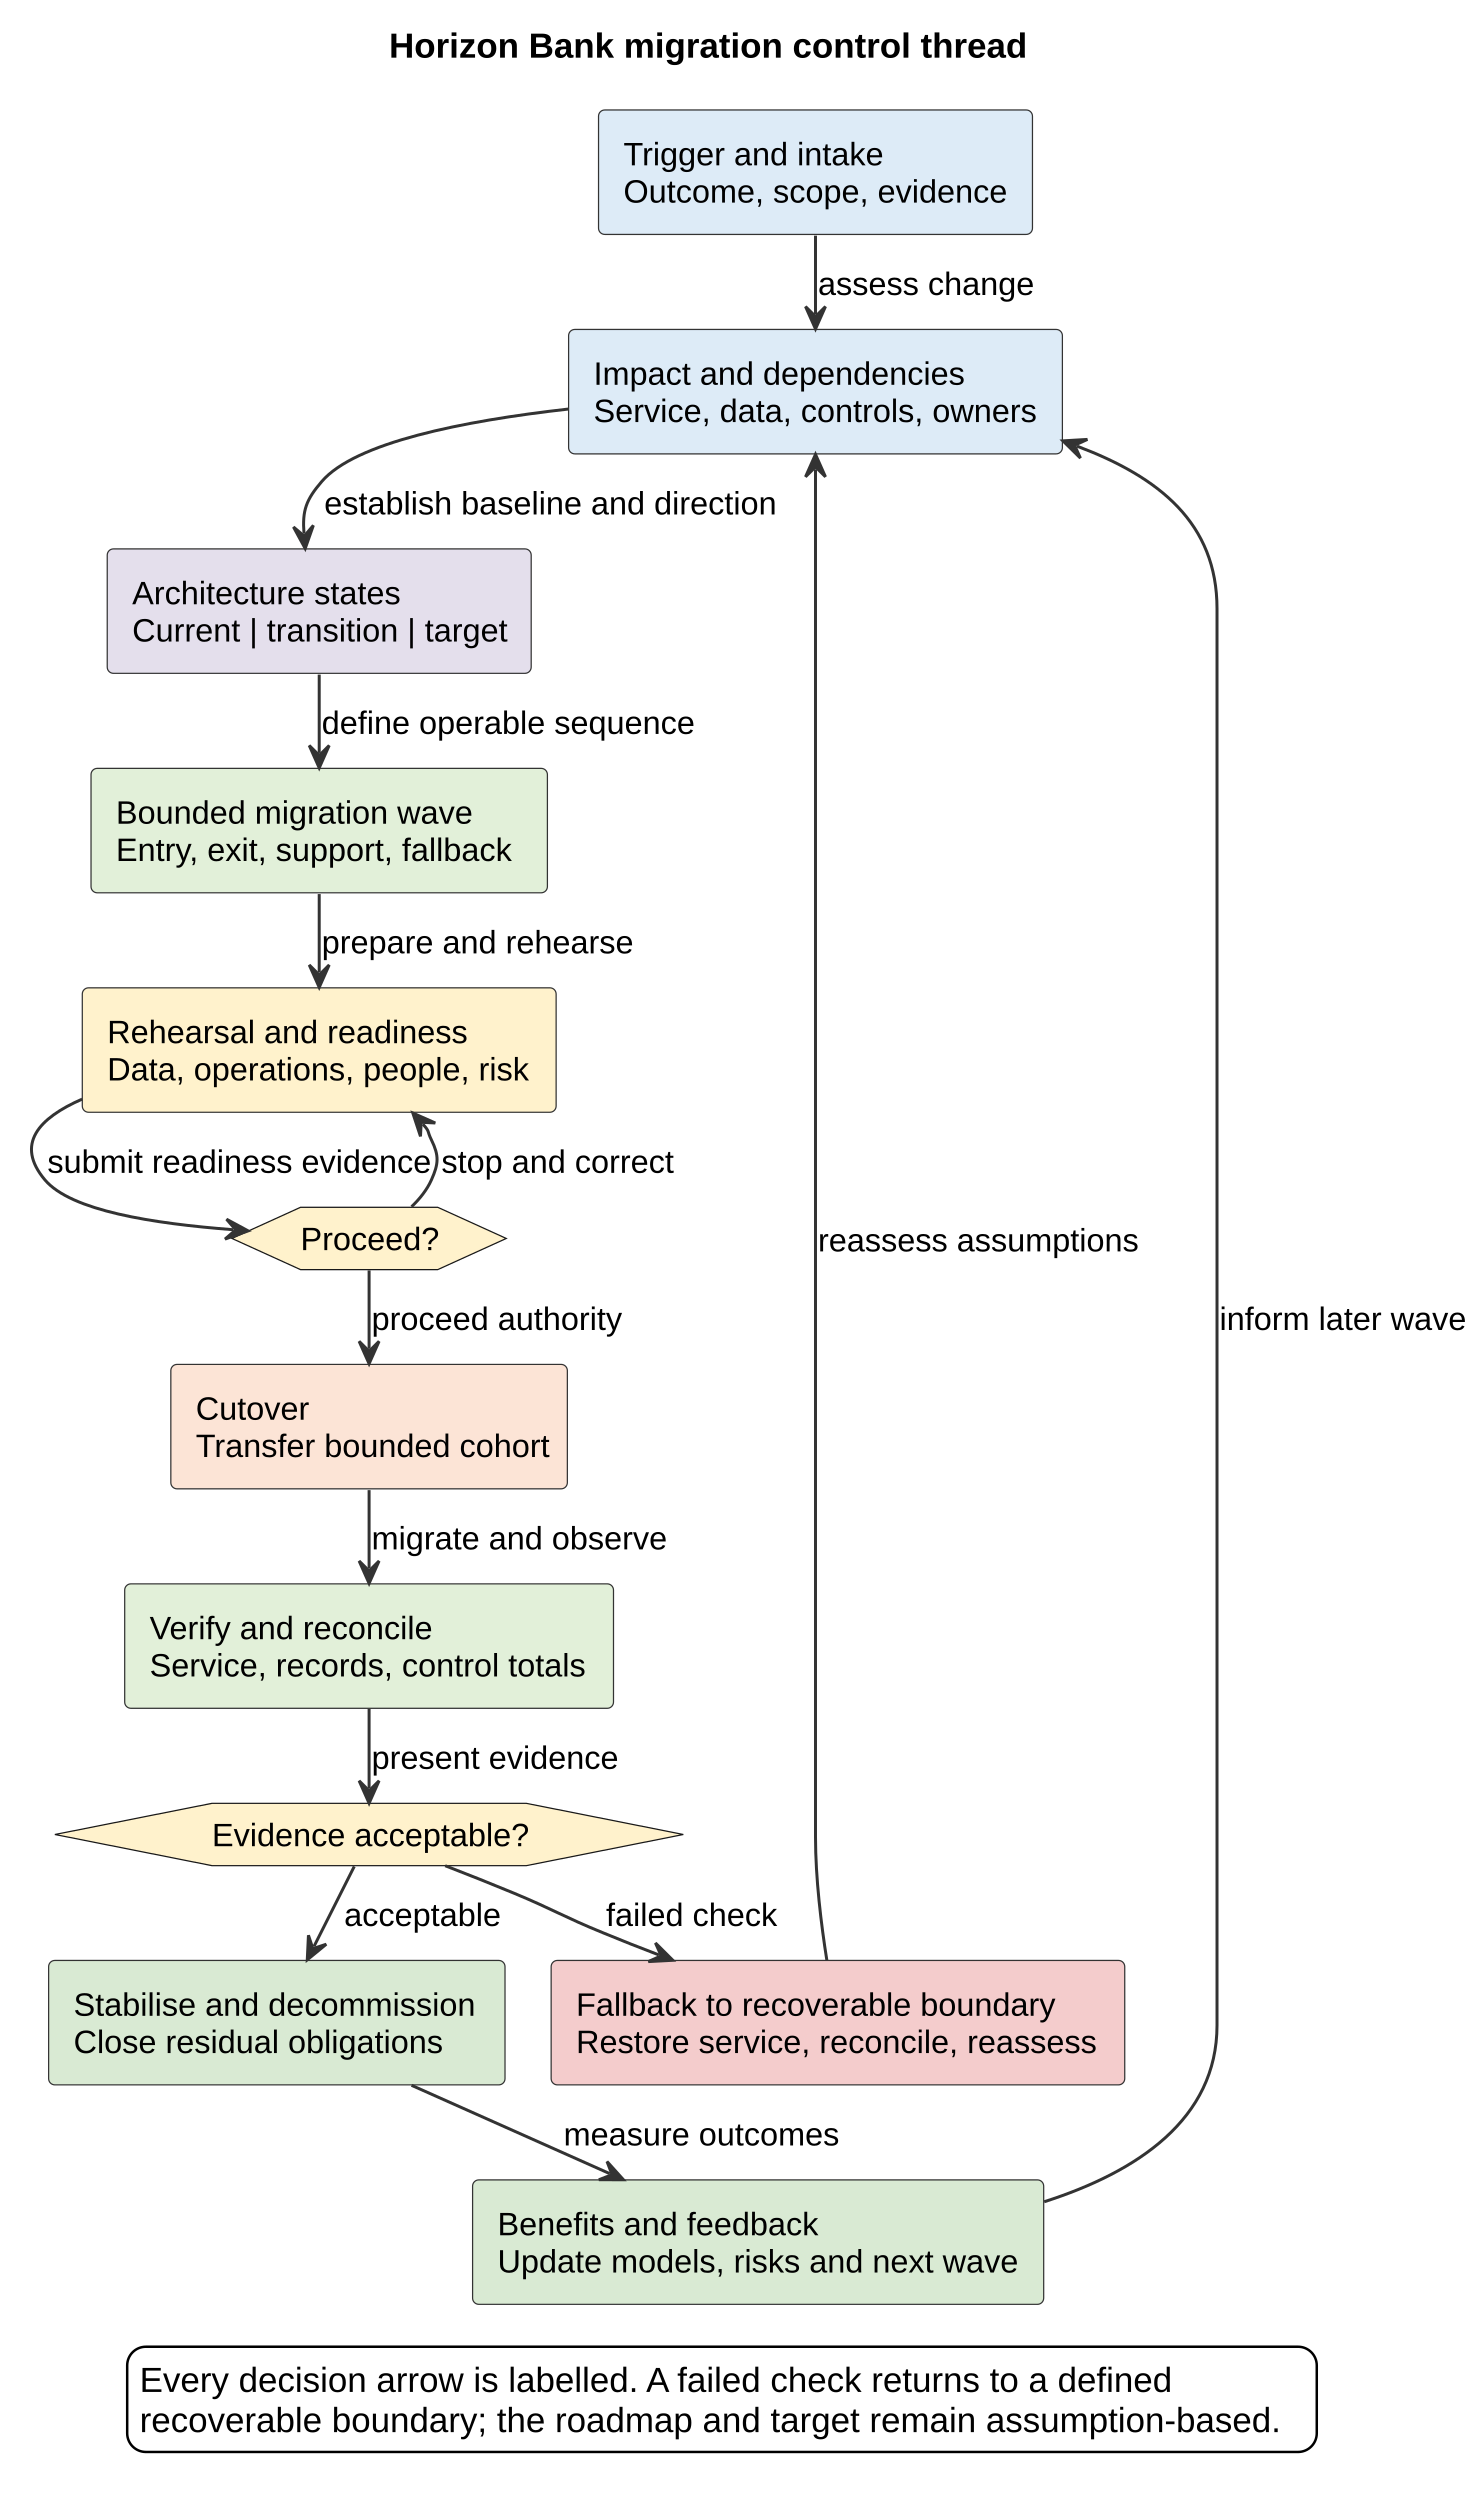
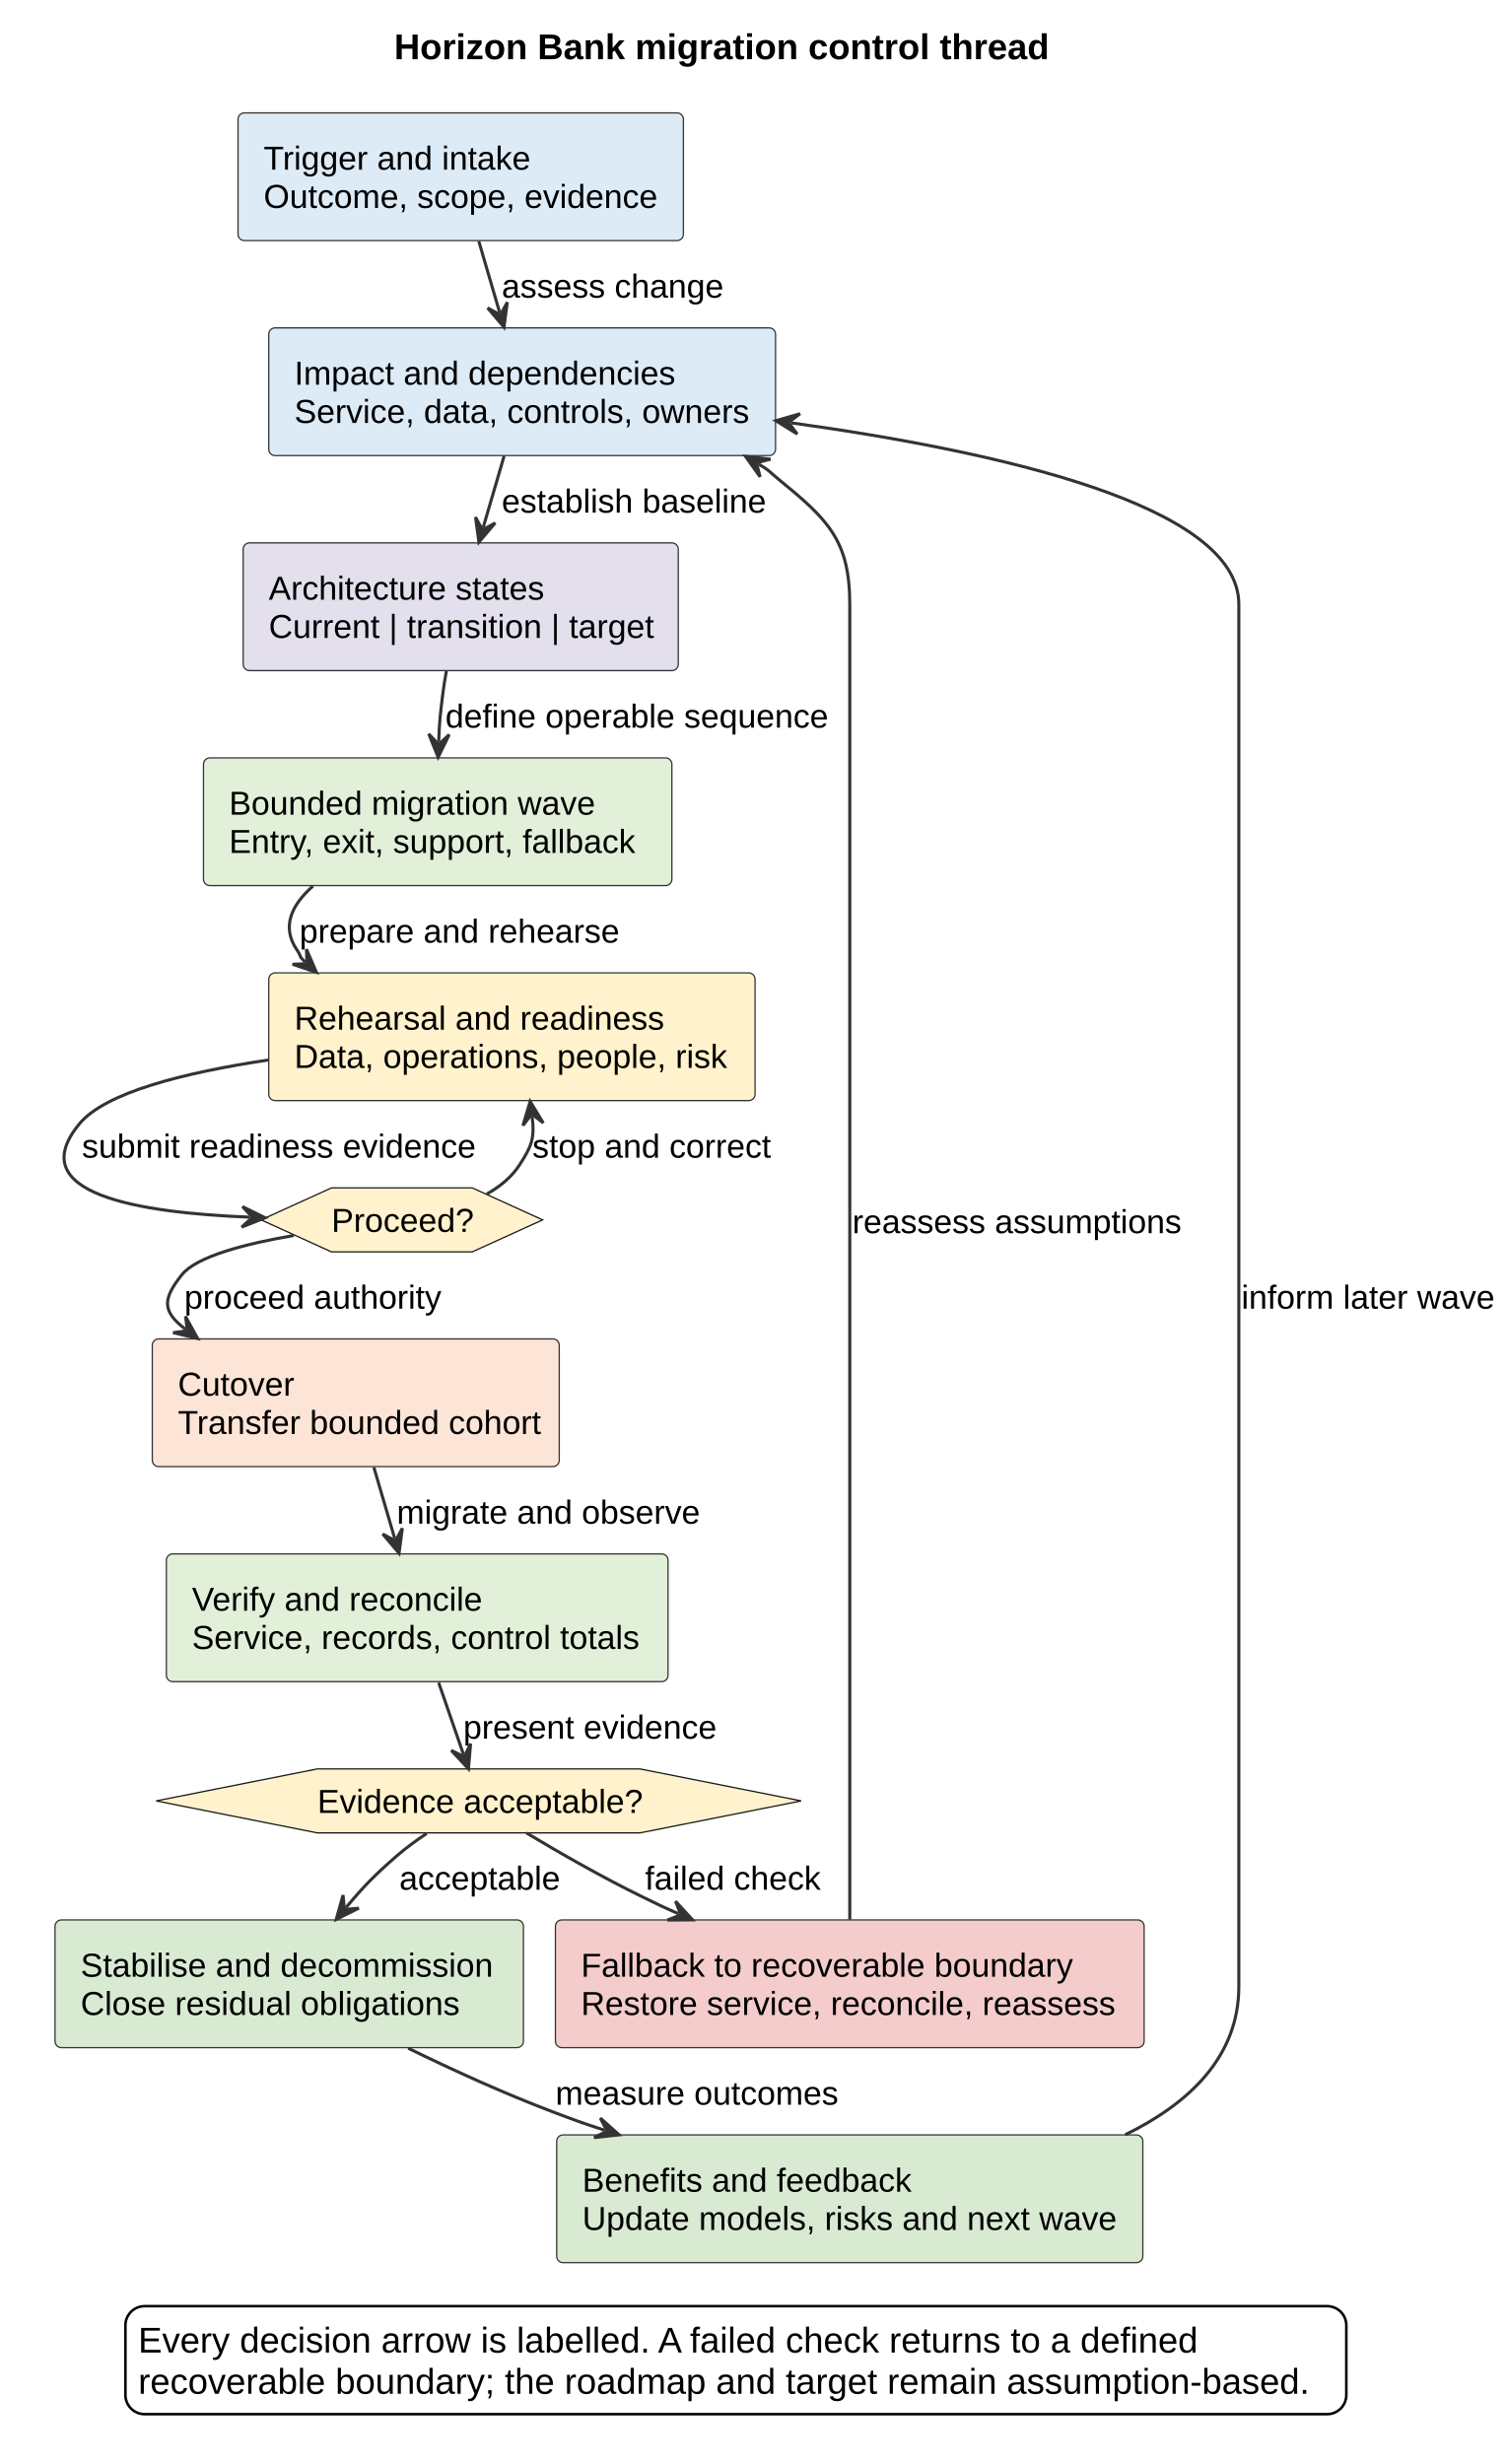
- <svg xmlns="http://www.w3.org/2000/svg" contentStyleType="text/css" height="1270.693px" preserveAspectRatio="none" style="width:751px;height:1270px;background:#FFFFFF;" version="1.1" viewBox="0 0 751 1270" width="751.267px" zoomAndPan="magnify">
+ <svg xmlns="http://www.w3.org/2000/svg" contentStyleType="text/css" height="722.25px" preserveAspectRatio="none" style="width:441px;height:722px;background:#FFFFFF;" version="1.1" viewBox="0 0 441 722" width="441.75px" zoomAndPan="magnify">
  <defs />
  <g>
-     <text fill="#000000" font-family="Arial" font-size="17.736" font-weight="bold" lengthAdjust="spacing" textLength="338.26" x="197.635" y="29.305">Horizon Bank migration control thread</text>
+     <text fill="#000000" font-family="Arial" font-size="10.5" font-weight="bold" lengthAdjust="spacing" textLength="200.25" x="115.5" y="17.349">Horizon Bank migration control thread</text>
    <g id="elem_Intake">
-       <rect fill="#DDEBF7" height="63.215" rx="3.167" ry="3.167" style="stroke:#333333;stroke-width:0.633;" width="220.439" x="304.054" y="55.868" />
-       <text fill="#000000" font-family="Arial" font-size="16.47" lengthAdjust="spacing" textLength="130.49" x="316.723" y="83.985">Trigger and intake</text>
-       <text fill="#000000" font-family="Arial" font-size="16.47" lengthAdjust="spacing" textLength="195.101" x="316.723" y="102.924">Outcome, scope, evidence</text>
+       <rect fill="#DDEBF7" height="37.423" rx="1.875" ry="1.875" style="stroke:#333333;stroke-width:0.375;" width="130.5" x="69.75" y="33.074" />
+       <text fill="#000000" font-family="Arial" font-size="9.75" lengthAdjust="spacing" textLength="77.25" x="77.25" y="49.719">Trigger and intake</text>
+       <text fill="#000000" font-family="Arial" font-size="9.75" lengthAdjust="spacing" textLength="115.5" x="77.25" y="60.931">Outcome, scope, evidence</text>
    </g>
    <g id="elem_Impact">
-       <rect fill="#DDEBF7" height="63.215" rx="3.167" ry="3.167" style="stroke:#333333;stroke-width:0.633;" width="250.845" x="288.851" y="167.355" />
-       <text fill="#000000" font-family="Arial" font-size="16.47" lengthAdjust="spacing" textLength="187.5" x="301.52" y="195.472">Impact and dependencies</text>
-       <text fill="#000000" font-family="Arial" font-size="16.47" lengthAdjust="spacing" textLength="225.507" x="301.52" y="214.41">Service, data, controls, owners</text>
+       <rect fill="#DDEBF7" height="37.423" rx="1.875" ry="1.875" style="stroke:#333333;stroke-width:0.375;" width="148.5" x="78.75" y="96.074" />
+       <text fill="#000000" font-family="Arial" font-size="9.75" lengthAdjust="spacing" textLength="111" x="86.25" y="112.719">Impact and dependencies</text>
+       <text fill="#000000" font-family="Arial" font-size="9.75" lengthAdjust="spacing" textLength="133.5" x="86.25" y="123.931">Service, data, controls, owners</text>
    </g>
    <g id="elem_States">
-       <rect fill="#E4DFEC" height="63.215" rx="3.167" ry="3.167" style="stroke:#333333;stroke-width:0.633;" width="215.372" x="54.476" y="278.841" />
-       <text fill="#000000" font-family="Arial" font-size="16.47" lengthAdjust="spacing" textLength="139.358" x="67.145" y="306.958">Architecture states</text>
-       <text fill="#000000" font-family="Arial" font-size="16.47" lengthAdjust="spacing" textLength="190.034" x="67.145" y="325.897">Current | transition | target</text>
+       <rect fill="#E4DFEC" height="37.423" rx="1.875" ry="1.875" style="stroke:#333333;stroke-width:0.375;" width="127.5" x="71.25" y="159.074" />
+       <text fill="#000000" font-family="Arial" font-size="9.75" lengthAdjust="spacing" textLength="82.5" x="78.75" y="175.719">Architecture states</text>
+       <text fill="#000000" font-family="Arial" font-size="9.75" lengthAdjust="spacing" textLength="112.5" x="78.75" y="186.931">Current | transition | target</text>
    </g>
    <g id="elem_Wave">
-       <rect fill="#E2F0D9" height="63.215" rx="3.167" ry="3.167" style="stroke:#333333;stroke-width:0.633;" width="231.841" x="46.242" y="390.328" />
-       <text fill="#000000" font-family="Arial" font-size="16.47" lengthAdjust="spacing" textLength="177.365" x="58.91" y="418.445">Bounded migration wave</text>
-       <text fill="#000000" font-family="Arial" font-size="16.47" lengthAdjust="spacing" textLength="206.503" x="58.91" y="437.383">Entry, exit, support, fallback</text>
+       <rect fill="#E2F0D9" height="37.423" rx="1.875" ry="1.875" style="stroke:#333333;stroke-width:0.375;" width="137.25" x="59.625" y="222.074" />
+       <text fill="#000000" font-family="Arial" font-size="9.75" lengthAdjust="spacing" textLength="105" x="67.125" y="238.719">Bounded migration wave</text>
+       <text fill="#000000" font-family="Arial" font-size="9.75" lengthAdjust="spacing" textLength="122.25" x="67.125" y="249.931">Entry, exit, support, fallback</text>
    </g>
    <g id="elem_Ready">
-       <rect fill="#FFF2CC" height="63.215" rx="3.167" ry="3.167" style="stroke:#333333;stroke-width:0.633;" width="240.709" x="41.807" y="501.814" />
-       <text fill="#000000" font-family="Arial" font-size="16.47" lengthAdjust="spacing" textLength="181.166" x="54.476" y="529.931">Rehearsal and readiness</text>
-       <text fill="#000000" font-family="Arial" font-size="16.47" lengthAdjust="spacing" textLength="215.372" x="54.476" y="548.87">Data, operations, people, risk</text>
+       <rect fill="#FFF2CC" height="37.423" rx="1.875" ry="1.875" style="stroke:#333333;stroke-width:0.375;" width="142.5" x="78.75" y="285.074" />
+       <text fill="#000000" font-family="Arial" font-size="9.75" lengthAdjust="spacing" textLength="107.25" x="86.25" y="301.719">Rehearsal and readiness</text>
+       <text fill="#000000" font-family="Arial" font-size="9.75" lengthAdjust="spacing" textLength="127.5" x="86.25" y="312.931">Data, operations, people, risk</text>
    </g>
    <g id="elem_Gate">
-       <polygon fill="#FFF2CC" points="257.179,629.137,222.339,613.301,152.661,613.301,117.821,629.137,152.661,644.973,222.339,644.973,257.179,629.137" style="stroke:#181818;stroke-width:0.633;" />
-       <text fill="#000000" font-family="Arial" font-size="16.47" lengthAdjust="spacing" textLength="69.679" x="152.661" y="635.083">Proceed?</text>
+       <polygon fill="#FFF2CC" points="159,357.449,138.375,348.074,97.125,348.074,76.5,357.449,97.125,366.824,138.375,366.824,159,357.449" style="stroke:#181818;stroke-width:0.375;" />
+       <text fill="#000000" font-family="Arial" font-size="9.75" lengthAdjust="spacing" textLength="41.25" x="97.125" y="360.969">Proceed?</text>
    </g>
    <g id="elem_Cutover">
-       <rect fill="#FCE4D6" height="63.215" rx="3.167" ry="3.167" style="stroke:#333333;stroke-width:0.633;" width="201.436" x="86.782" y="693.115" />
-       <text fill="#000000" font-family="Arial" font-size="16.47" lengthAdjust="spacing" textLength="54.476" x="99.451" y="721.232">Cutover</text>
-       <text fill="#000000" font-family="Arial" font-size="16.47" lengthAdjust="spacing" textLength="176.098" x="99.451" y="740.17">Transfer bounded cohort</text>
+       <rect fill="#FCE4D6" height="37.423" rx="1.875" ry="1.875" style="stroke:#333333;stroke-width:0.375;" width="119.25" x="44.625" y="392.324" />
+       <text fill="#000000" font-family="Arial" font-size="9.75" lengthAdjust="spacing" textLength="32.25" x="52.125" y="408.969">Cutover</text>
+       <text fill="#000000" font-family="Arial" font-size="9.75" lengthAdjust="spacing" textLength="104.25" x="52.125" y="420.181">Transfer bounded cohort</text>
    </g>
    <g id="elem_Verify">
-       <rect fill="#E2F0D9" height="63.215" rx="3.167" ry="3.167" style="stroke:#333333;stroke-width:0.633;" width="248.311" x="63.345" y="804.601" />
-       <text fill="#000000" font-family="Arial" font-size="16.47" lengthAdjust="spacing" textLength="144.426" x="76.013" y="832.718">Verify and reconcile</text>
-       <text fill="#000000" font-family="Arial" font-size="16.47" lengthAdjust="spacing" textLength="222.973" x="76.013" y="851.657">Service, records, control totals</text>
+       <rect fill="#E2F0D9" height="37.423" rx="1.875" ry="1.875" style="stroke:#333333;stroke-width:0.375;" width="147" x="48.75" y="455.324" />
+       <text fill="#000000" font-family="Arial" font-size="9.75" lengthAdjust="spacing" textLength="85.5" x="56.25" y="471.969">Verify and reconcile</text>
+       <text fill="#000000" font-family="Arial" font-size="9.75" lengthAdjust="spacing" textLength="132" x="56.25" y="483.181">Service, records, control totals</text>
    </g>
    <g id="elem_Check">
-       <polygon fill="#FFF2CC" points="347.128,931.924,267.314,916.088,107.686,916.088,27.872,931.924,107.686,947.76,267.314,947.76,347.128,931.924" style="stroke:#181818;stroke-width:0.633;" />
-       <text fill="#000000" font-family="Arial" font-size="16.47" lengthAdjust="spacing" textLength="159.628" x="107.686" y="937.87">Evidence acceptable?</text>
+       <polygon fill="#FFF2CC" points="234.75,527.699,187.5,518.324,93,518.324,45.75,527.699,93,537.074,187.5,537.074,234.75,527.699" style="stroke:#181818;stroke-width:0.375;" />
+       <text fill="#000000" font-family="Arial" font-size="9.75" lengthAdjust="spacing" textLength="94.5" x="93" y="531.219">Evidence acceptable?</text>
    </g>
    <g id="elem_Fallback">
-       <rect fill="#F4CCCC" height="63.215" rx="3.167" ry="3.167" style="stroke:#333333;stroke-width:0.633;" width="291.385" x="279.983" y="995.902" />
-       <text fill="#000000" font-family="Arial" font-size="16.47" lengthAdjust="spacing" textLength="240.709" x="292.652" y="1024.019">Fallback to recoverable boundary</text>
-       <text fill="#000000" font-family="Arial" font-size="16.47" lengthAdjust="spacing" textLength="266.047" x="292.652" y="1042.958">Restore service, reconcile, reassess</text>
+       <rect fill="#F4CCCC" height="37.423" rx="1.875" ry="1.875" style="stroke:#333333;stroke-width:0.375;" width="172.5" x="162.75" y="562.574" />
+       <text fill="#000000" font-family="Arial" font-size="9.75" lengthAdjust="spacing" textLength="142.5" x="170.25" y="579.219">Fallback to recoverable boundary</text>
+       <text fill="#000000" font-family="Arial" font-size="9.75" lengthAdjust="spacing" textLength="157.5" x="170.25" y="590.431">Restore service, reconcile, reassess</text>
    </g>
    <g id="elem_Close">
-       <rect fill="#D9EAD3" height="63.215" rx="3.167" ry="3.167" style="stroke:#333333;stroke-width:0.633;" width="231.841" x="24.704" y="995.902" />
-       <text fill="#000000" font-family="Arial" font-size="16.47" lengthAdjust="spacing" textLength="206.503" x="37.373" y="1024.019">Stabilise and decommission</text>
-       <text fill="#000000" font-family="Arial" font-size="16.47" lengthAdjust="spacing" textLength="187.5" x="37.373" y="1042.958">Close residual obligations</text>
+       <rect fill="#D9EAD3" height="37.423" rx="1.875" ry="1.875" style="stroke:#333333;stroke-width:0.375;" width="137.25" x="16.125" y="562.574" />
+       <text fill="#000000" font-family="Arial" font-size="9.75" lengthAdjust="spacing" textLength="122.25" x="23.625" y="579.219">Stabilise and decommission</text>
+       <text fill="#000000" font-family="Arial" font-size="9.75" lengthAdjust="spacing" textLength="111" x="23.625" y="590.431">Close residual obligations</text>
    </g>
    <g id="elem_Learn">
-       <rect fill="#D9EAD3" height="63.215" rx="3.167" ry="3.167" style="stroke:#333333;stroke-width:0.633;" width="290.118" x="240.076" y="1107.389" />
-       <text fill="#000000" font-family="Arial" font-size="16.47" lengthAdjust="spacing" textLength="162.162" x="252.745" y="1135.506">Benefits and feedback</text>
-       <text fill="#000000" font-family="Arial" font-size="16.47" lengthAdjust="spacing" textLength="264.78" x="252.745" y="1154.444">Update models, risks and next wave</text>
+       <rect fill="#D9EAD3" height="37.423" rx="1.875" ry="1.875" style="stroke:#333333;stroke-width:0.375;" width="171.75" x="163.125" y="625.574" />
+       <text fill="#000000" font-family="Arial" font-size="9.75" lengthAdjust="spacing" textLength="96" x="170.625" y="642.219">Benefits and feedback</text>
+       <text fill="#000000" font-family="Arial" font-size="9.75" lengthAdjust="spacing" textLength="156.75" x="170.625" y="653.431">Update models, risks and next wave</text>
    </g>
    <g id="link_Intake_Impact">
-       <path d="M414.274,119.732 C414.274,134.58 414.274,144.715 414.274,159.525 " fill="none" id="Intake-to-Impact" style="stroke:#333333;stroke-width:1.52;" />
-       <polygon fill="#333333" points="414.274,167.127,419.341,155.725,414.274,160.792,409.206,155.725,414.274,167.127" style="stroke:#333333;stroke-width:1.52;" />
-       <text fill="#000000" font-family="Arial" font-size="16.47" lengthAdjust="spacing" textLength="111.487" x="415.541" y="149.864">assess change</text>
+       <path d="M140.303,70.694 C142.627,78.629 144.075,83.611 146.407,91.554 " fill="none" id="Intake-to-Impact" style="stroke:#333333;stroke-width:0.9;" />
+       <polygon fill="#333333" points="147.675,95.871,148.651,88.55,146.618,92.273,142.895,90.24,147.675,95.871" style="stroke:#333333;stroke-width:0.9;" />
+       <text fill="#000000" font-family="Arial" font-size="9.75" lengthAdjust="spacing" textLength="66" x="147" y="87.219">assess change</text>
    </g>
    <g id="link_Impact_States">
-       <path d="M288.623,207.806 C234.78,213.888 180.355,224.846 163.429,244.635 C155.549,253.845 153.486,259.203 154.436,271.087 " fill="none" id="Impact-to-States" style="stroke:#333333;stroke-width:1.52;" />
-       <polygon fill="#333333" points="155.042,278.664,159.185,266.894,154.537,272.349,149.082,267.702,155.042,278.664" style="stroke:#333333;stroke-width:1.52;" />
-       <text fill="#000000" font-family="Arial" font-size="16.47" lengthAdjust="spacing" textLength="230.574" x="164.696" y="261.35">establish baseline and direction</text>
+       <path d="M147.697,133.694 C145.373,141.629 143.914,146.61 141.589,154.553 " fill="none" id="Impact-to-States" style="stroke:#333333;stroke-width:0.9;" />
+       <polygon fill="#333333" points="140.325,158.871,145.101,153.236,141.379,155.273,139.342,151.55,140.325,158.871" style="stroke:#333333;stroke-width:0.9;" />
+       <text fill="#000000" font-family="Arial" font-size="9.75" lengthAdjust="spacing" textLength="78" x="147" y="150.219">establish baseline</text>
    </g>
    <g id="link_States_Wave">
-       <path d="M162.162,342.705 C162.162,357.553 162.162,367.688 162.162,382.498 " fill="none" id="States-to-Wave" style="stroke:#333333;stroke-width:1.52;" />
-       <polygon fill="#333333" points="162.162,390.1,167.23,378.698,162.162,383.765,157.095,378.698,162.162,390.1" style="stroke:#333333;stroke-width:1.52;" />
-       <text fill="#000000" font-family="Arial" font-size="16.47" lengthAdjust="spacing" textLength="186.233" x="163.429" y="372.837">define operable sequence</text>
+       <path d="M130.8,196.626 C130.387,198.876 130.02,201.142 129.75,203.324 C128.993,209.346 128.754,211.457 128.544,217.397 " fill="none" id="States-to-Wave" style="stroke:#333333;stroke-width:0.9;" />
+       <polygon fill="#333333" points="128.385,221.894,131.622,215.254,128.518,218.146,125.625,215.042,128.385,221.894" style="stroke:#333333;stroke-width:0.9;" />
+       <text fill="#000000" font-family="Arial" font-size="9.75" lengthAdjust="spacing" textLength="110.25" x="130.5" y="213.219">define operable sequence</text>
    </g>
    <g id="link_Wave_Ready">
-       <path d="M162.162,454.192 C162.162,469.04 162.162,479.175 162.162,493.985 " fill="none" id="Wave-to-Ready" style="stroke:#333333;stroke-width:1.52;" />
-       <polygon fill="#333333" points="162.162,501.586,167.23,490.184,162.162,495.252,157.095,490.184,162.162,501.586" style="stroke:#333333;stroke-width:1.52;" />
-       <text fill="#000000" font-family="Arial" font-size="16.47" lengthAdjust="spacing" textLength="154.561" x="163.429" y="484.323">prepare and rehearse</text>
+       <path d="M91.695,259.649 C85.485,265.124 82.358,271.507 87,278.324 C88.65,280.754 87.278,279.892 89.415,281.865 " fill="none" id="Wave-to-Ready" style="stroke:#333333;stroke-width:0.9;" />
+       <polygon fill="#333333" points="92.722,284.916,89.796,278.134,89.967,282.373,85.727,282.543,92.722,284.916" style="stroke:#333333;stroke-width:0.9;" />
+       <text fill="#000000" font-family="Arial" font-size="9.75" lengthAdjust="spacing" textLength="91.5" x="87.75" y="276.219">prepare and rehearse</text>
    </g>
    <g id="link_Ready_Gate">
-       <path d="M41.731,558.356 C19.561,568.022 7.601,581.312 22.804,599.365 C36.018,615.074 77.366,621.534 118.477,624.702 " fill="none" id="Ready-to-Gate" style="stroke:#333333;stroke-width:1.52;" />
-       <polygon fill="#333333" points="126.056,625.285,115.077,619.357,119.74,624.799,114.298,629.462,126.056,625.285" style="stroke:#333333;stroke-width:1.52;" />
-       <text fill="#000000" font-family="Arial" font-size="16.47" lengthAdjust="spacing" textLength="193.834" x="24.071" y="595.81">submit readiness evidence</text>
+       <path d="M78.57,310.611 C54.053,314.279 30.84,320.106 23.25,329.324 C6.36,349.829 40.361,355.342 73.189,356.654 " fill="none" id="Ready-to-Gate" style="stroke:#333333;stroke-width:0.9;" />
+       <polygon fill="#333333" points="77.685,356.834,71.06,353.567,73.938,356.684,70.82,359.562,77.685,356.834" style="stroke:#333333;stroke-width:0.9;" />
+       <text fill="#000000" font-family="Arial" font-size="9.75" lengthAdjust="spacing" textLength="114.75" x="24" y="339.219">submit readiness evidence</text>
    </g>
    <g id="link_Gate_Ready">
-       <path d="M209.062,613.022 C213.155,609.095 216.879,604.496 219.172,599.365 C222.834,591.13 223.125,587.19 219.172,579.095 C216.74,574.141 218.573,575.215 214.811,571.059 " fill="none" id="Gate-to-Ready" style="stroke:#333333;stroke-width:1.52;" />
-       <polygon fill="#333333" points="209.709,565.425,213.605,577.278,213.96,570.12,221.118,570.475,209.709,565.425" style="stroke:#333333;stroke-width:1.52;" />
-       <text fill="#000000" font-family="Arial" font-size="16.47" lengthAdjust="spacing" textLength="119.088" x="224.24" y="595.81">stop and correct</text>
+       <path d="M142.657,349.859 C146.46,347.736 149.895,344.954 152.25,341.324 C155.768,335.909 156.734,333.509 155.917,327.187 " fill="none" id="Gate-to-Ready" style="stroke:#333333;stroke-width:0.9;" />
+       <polygon fill="#333333" points="155.34,322.724,153.23,329.803,155.821,326.443,159.181,329.034,155.34,322.724" style="stroke:#333333;stroke-width:0.9;" />
+       <text fill="#000000" font-family="Arial" font-size="9.75" lengthAdjust="spacing" textLength="70.5" x="156" y="339.219">stop and correct</text>
    </g>
    <g id="link_Gate_Cutover">
-       <path d="M187.5,645.366 C187.5,658.111 187.5,669.247 187.5,685.184 " fill="none" id="Gate-to-Cutover" style="stroke:#333333;stroke-width:1.52;" />
-       <polygon fill="#333333" points="187.5,692.785,192.568,681.383,187.5,686.451,182.432,681.383,187.5,692.785" style="stroke:#333333;stroke-width:1.52;" />
-       <text fill="#000000" font-family="Arial" font-size="16.47" lengthAdjust="spacing" textLength="126.689" x="188.767" y="675.624">proceed authority</text>
+       <path d="M86.108,362.017 C71.97,364.439 57.532,368.151 53.25,373.574 C47.7,380.594 47.361,384.166 54.328,389.476 " fill="none" id="Gate-to-Cutover" style="stroke:#333333;stroke-width:0.9;" />
+       <polygon fill="#333333" points="57.907,392.204,54.357,385.726,54.925,389.931,50.72,390.498,57.907,392.204" style="stroke:#333333;stroke-width:0.9;" />
+       <text fill="#000000" font-family="Arial" font-size="9.75" lengthAdjust="spacing" textLength="75" x="54" y="383.469">proceed authority</text>
    </g>
    <g id="link_Cutover_Verify">
-       <path d="M187.5,756.979 C187.5,771.827 187.5,781.962 187.5,796.772 " fill="none" id="Cutover-to-Verify" style="stroke:#333333;stroke-width:1.52;" />
-       <polygon fill="#333333" points="187.5,804.373,192.568,792.971,187.5,798.039,182.432,792.971,187.5,804.373" style="stroke:#333333;stroke-width:1.52;" />
-       <text fill="#000000" font-family="Arial" font-size="16.47" lengthAdjust="spacing" textLength="146.959" x="188.767" y="787.11">migrate and observe</text>
+       <path d="M109.552,429.944 C111.877,437.879 113.325,442.861 115.657,450.804 " fill="none" id="Cutover-to-Verify" style="stroke:#333333;stroke-width:0.9;" />
+       <polygon fill="#333333" points="116.925,455.122,117.901,447.8,115.868,451.523,112.145,449.49,116.925,455.122" style="stroke:#333333;stroke-width:0.9;" />
+       <text fill="#000000" font-family="Arial" font-size="9.75" lengthAdjust="spacing" textLength="87" x="116.25" y="446.469">migrate and observe</text>
    </g>
    <g id="link_Verify_Check">
-       <path d="M187.5,868.035 C187.5,884.149 187.5,895.602 187.5,908.436 " fill="none" id="Verify-to-Check" style="stroke:#333333;stroke-width:1.52;" />
-       <polygon fill="#333333" points="187.5,916.037,192.568,904.635,187.5,909.703,182.432,904.635,187.5,916.037" style="stroke:#333333;stroke-width:1.52;" />
-       <text fill="#000000" font-family="Arial" font-size="16.47" lengthAdjust="spacing" textLength="122.888" x="188.767" y="898.597">present evidence</text>
+       <path d="M128.542,493.057 C131.505,501.629 133.425,507.193 135.795,514.048 " fill="none" id="Verify-to-Check" style="stroke:#333333;stroke-width:0.9;" />
+       <polygon fill="#333333" points="137.265,518.302,137.895,510.942,136.04,514.757,132.224,512.902,137.265,518.302" style="stroke:#333333;stroke-width:0.9;" />
+       <text fill="#000000" font-family="Arial" font-size="9.75" lengthAdjust="spacing" textLength="72.75" x="135.75" y="509.469">present evidence</text>
    </g>
    <g id="link_Check_Close">
-       <path d="M179.962,948.153 C173.539,960.898 167.53,972.845 159.51,988.782 " fill="none" id="Check-to-Close" style="stroke:#333333;stroke-width:1.52;" />
-       <polygon fill="#333333" points="156.094,995.573,165.746,987.665,158.941,989.914,156.692,983.11,156.094,995.573" style="stroke:#333333;stroke-width:1.52;" />
-       <text fill="#000000" font-family="Arial" font-size="16.47" lengthAdjust="spacing" textLength="79.814" x="174.831" y="978.411">acceptable</text>
+       <path d="M125.04,537.239 C122.01,539.249 118.935,541.484 116.25,543.824 C109.912,549.337 106.593,552.693 101.396,558.948 " fill="none" id="Check-to-Close" style="stroke:#333333;stroke-width:0.9;" />
+       <polygon fill="#333333" points="98.52,562.409,105.141,559.135,100.917,559.525,100.526,555.3,98.52,562.409" style="stroke:#333333;stroke-width:0.9;" />
+       <text fill="#000000" font-family="Arial" font-size="9.75" lengthAdjust="spacing" textLength="47.25" x="117" y="553.719">acceptable</text>
    </g>
    <g id="link_Check_Fallback">
-       <path d="M226.153,947.785 C237.428,952.144 249.73,957.021 260.98,961.696 C281.453,970.209 286.039,973.592 306.588,981.966 C317.914,986.59 322.836,988.577 334.707,993.113 " fill="none" id="Check-to-Fallback" style="stroke:#333333;stroke-width:1.52;" />
-       <polygon fill="#333333" points="341.807,995.826,332.965,987.023,335.89,993.565,329.348,996.49,341.807,995.826" style="stroke:#333333;stroke-width:1.52;" />
-       <text fill="#000000" font-family="Arial" font-size="16.47" lengthAdjust="spacing" textLength="87.415" x="307.855" y="978.411">failed check</text>
+       <path d="M154.268,537.096 C163.702,542.751 176.512,550.116 188.25,555.824 C192.96,558.111 193.813,558.59 198.816,560.765 " fill="none" id="Check-to-Fallback" style="stroke:#333333;stroke-width:0.9;" />
+       <polygon fill="#333333" points="202.942,562.559,197.948,557.116,199.504,561.064,195.556,562.619,202.942,562.559" style="stroke:#333333;stroke-width:0.9;" />
+       <text fill="#000000" font-family="Arial" font-size="9.75" lengthAdjust="spacing" textLength="51.75" x="189" y="553.719">failed check</text>
    </g>
    <g id="link_Fallback_Impact">
-       <path d="M420.038,995.801 C417.162,977.684 414.274,954.196 414.274,933.191 C414.274,309.247 414.274,309.247 414.274,309.247 C414.274,282.769 414.274,260.269 414.274,238.427 " fill="none" id="Fallback-to-Impact" style="stroke:#333333;stroke-width:1.52;" />
-       <polygon fill="#333333" points="414.274,230.826,409.206,242.228,414.274,237.16,419.341,242.228,414.274,230.826" style="stroke:#333333;stroke-width:1.52;" />
-       <text fill="#000000" font-family="Arial" font-size="16.47" lengthAdjust="spacing" textLength="165.963" x="415.541" y="635.717">reassess assumptions</text>
+       <path d="M249,562.484 C249,552.457 249,539.759 249,528.449 C249,177.074 249,177.074 249,177.074 C249,158.264 242.565,152.226 228,140.324 C225.03,137.894 225.683,137.987 222.308,136 " fill="none" id="Fallback-to-Impact" style="stroke:#333333;stroke-width:0.9;" />
+       <polygon fill="#333333" points="218.43,133.716,222.724,139.727,221.661,135.619,225.769,134.557,218.43,133.716" style="stroke:#333333;stroke-width:0.9;" />
+       <text fill="#000000" font-family="Arial" font-size="9.75" lengthAdjust="spacing" textLength="98.25" x="249.75" y="361.344">reassess assumptions</text>
    </g>
    <g id="link_Close_Learn">
-       <path d="M209.05,1059.335 C242.673,1074.323 276.144,1089.23 309.767,1104.218 " fill="none" id="Close-to-Learn" style="stroke:#333333;stroke-width:1.52;" />
-       <polygon fill="#333333" points="316.71,1107.312,308.359,1098.042,310.925,1104.734,304.233,1107.299,316.71,1107.312" style="stroke:#333333;stroke-width:1.52;" />
-       <text fill="#000000" font-family="Arial" font-size="16.47" lengthAdjust="spacing" textLength="140.625" x="286.318" y="1089.898">measure outcomes</text>
+       <path d="M119.595,600.172 C132.683,606.562 147.825,613.476 162,618.824 C168.248,621.179 170.525,622.062 177.14,624.184 " fill="none" id="Close-to-Learn" style="stroke:#333333;stroke-width:0.9;" />
+       <polygon fill="#333333" points="181.425,625.559,175.914,620.64,177.854,624.413,174.081,626.353,181.425,625.559" style="stroke:#333333;stroke-width:0.9;" />
+       <text fill="#000000" font-family="Arial" font-size="9.75" lengthAdjust="spacing" textLength="83.25" x="162.75" y="616.719">measure outcomes</text>
    </g>
    <g id="link_Learn_Impact">
-       <path d="M530.435,1118.499 C577.703,1103.385 618.243,1076.527 618.243,1028.841 C618.243,309.247 618.243,309.247 618.243,309.247 C618.243,265.894 589.05,242.392 547.078,226.631 " fill="none" id="Learn-to-Impact" style="stroke:#333333;stroke-width:1.52;" />
-       <polygon fill="#333333" points="539.962,223.959,548.855,232.712,545.892,226.186,552.418,223.223,539.962,223.959" style="stroke:#333333;stroke-width:1.52;" />
-       <text fill="#000000" font-family="Arial" font-size="16.47" lengthAdjust="spacing" textLength="121.622" x="619.51" y="675.624">inform later wave</text>
+       <path d="M329.723,625.514 C348.435,616.371 363,602.654 363,582.074 C363,177.074 363,177.074 363,177.074 C363,147.966 292.202,132.288 231.79,123.896 " fill="none" id="Learn-to-Impact" style="stroke:#333333;stroke-width:0.9;" />
+       <polygon fill="#333333" points="227.333,123.276,233.606,127.177,231.047,123.793,234.431,121.234,227.333,123.276" style="stroke:#333333;stroke-width:0.9;" />
+       <text fill="#000000" font-family="Arial" font-size="9.75" lengthAdjust="spacing" textLength="72" x="363.75" y="383.469">inform later wave</text>
    </g>
-     <rect fill="none" height="53.459" id="_legend" rx="9.502" ry="9.502" style="stroke:#000000;stroke-width:1.267;" width="604.307" x="64.612" y="1192.14" />
-     <text fill="#000000" font-family="Arial" font-size="17.736" lengthAdjust="spacing" textLength="534.628" x="70.946" y="1215.111">Every decision arrow is labelled. A failed check returns to a defined</text>
-     <text fill="#000000" font-family="Arial" font-size="17.736" lengthAdjust="spacing" textLength="591.639" x="70.946" y="1235.507">recoverable boundary; the roadmap and target remain assumption-based.</text>
+     <rect fill="none" height="31.648" id="_legend" rx="5.625" ry="5.625" style="stroke:#000000;stroke-width:0.75;" width="357.75" x="36.75" y="675.747" />
+     <text fill="#000000" font-family="Arial" font-size="10.5" lengthAdjust="spacing" textLength="316.5" x="40.5" y="689.346">Every decision arrow is labelled. A failed check returns to a defined</text>
+     <text fill="#000000" font-family="Arial" font-size="10.5" lengthAdjust="spacing" textLength="350.25" x="40.5" y="701.42">recoverable boundary; the roadmap and target remain assumption-based.</text>
  </g>
</svg>
